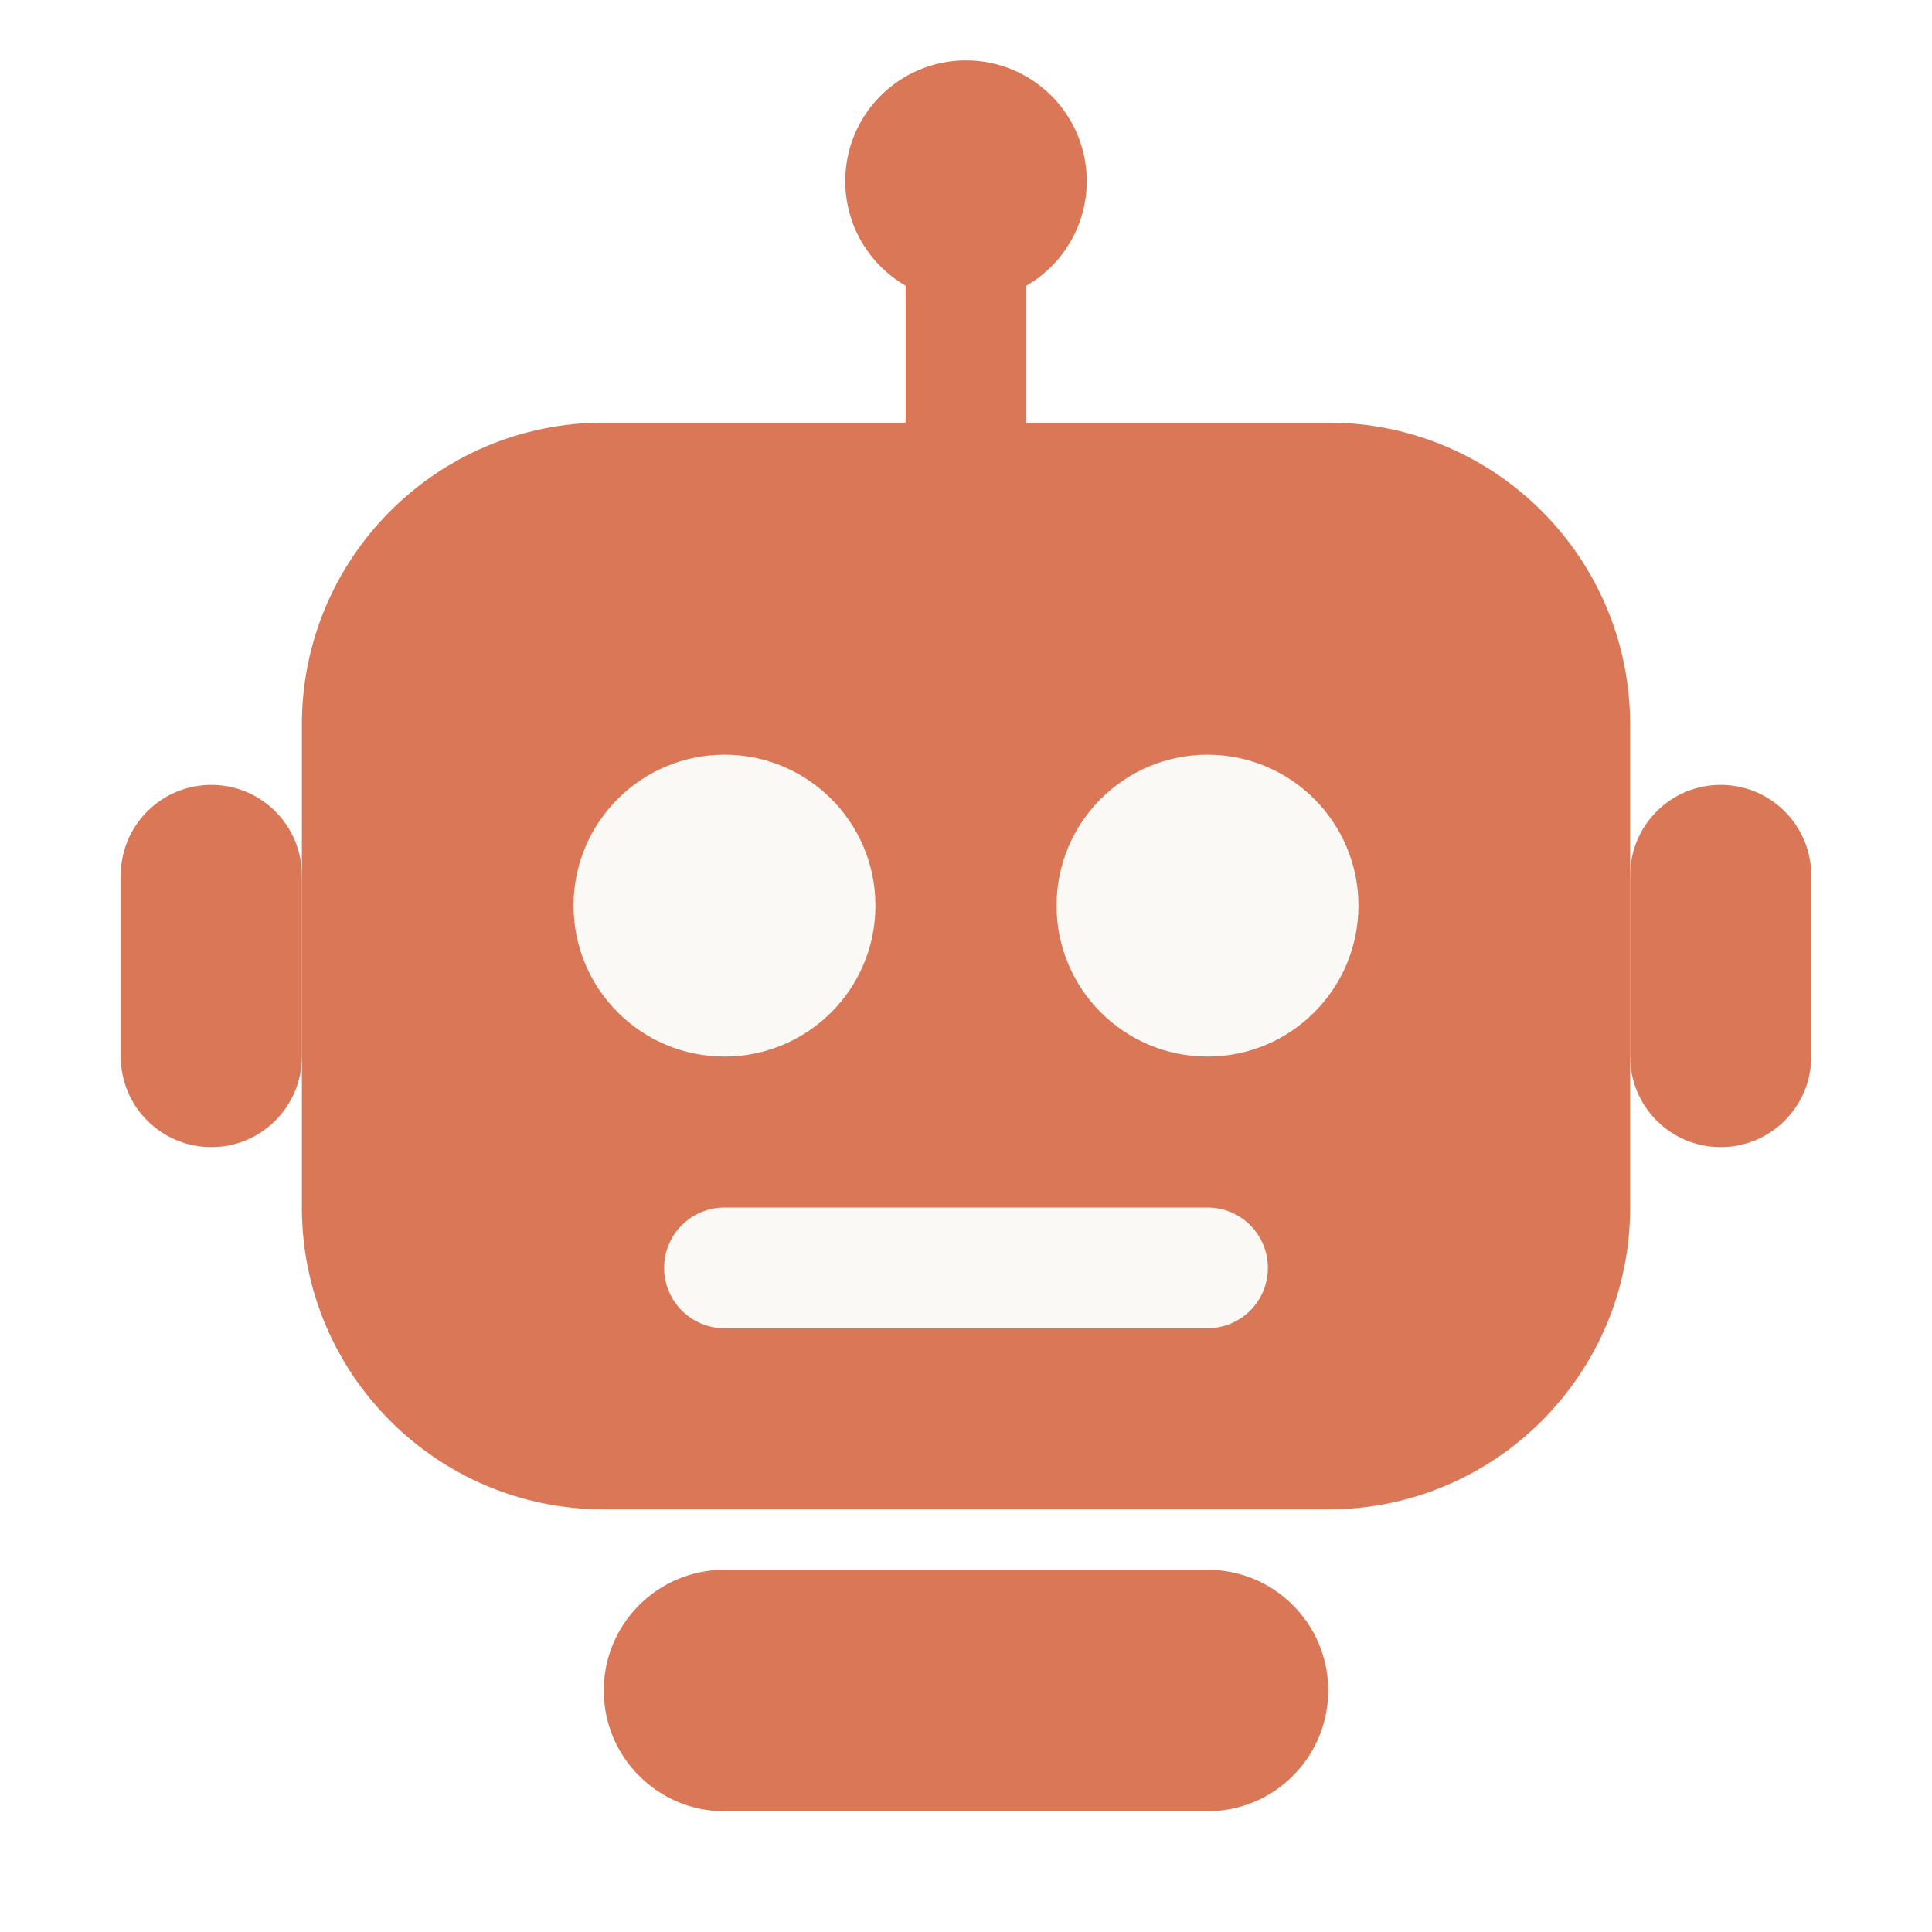
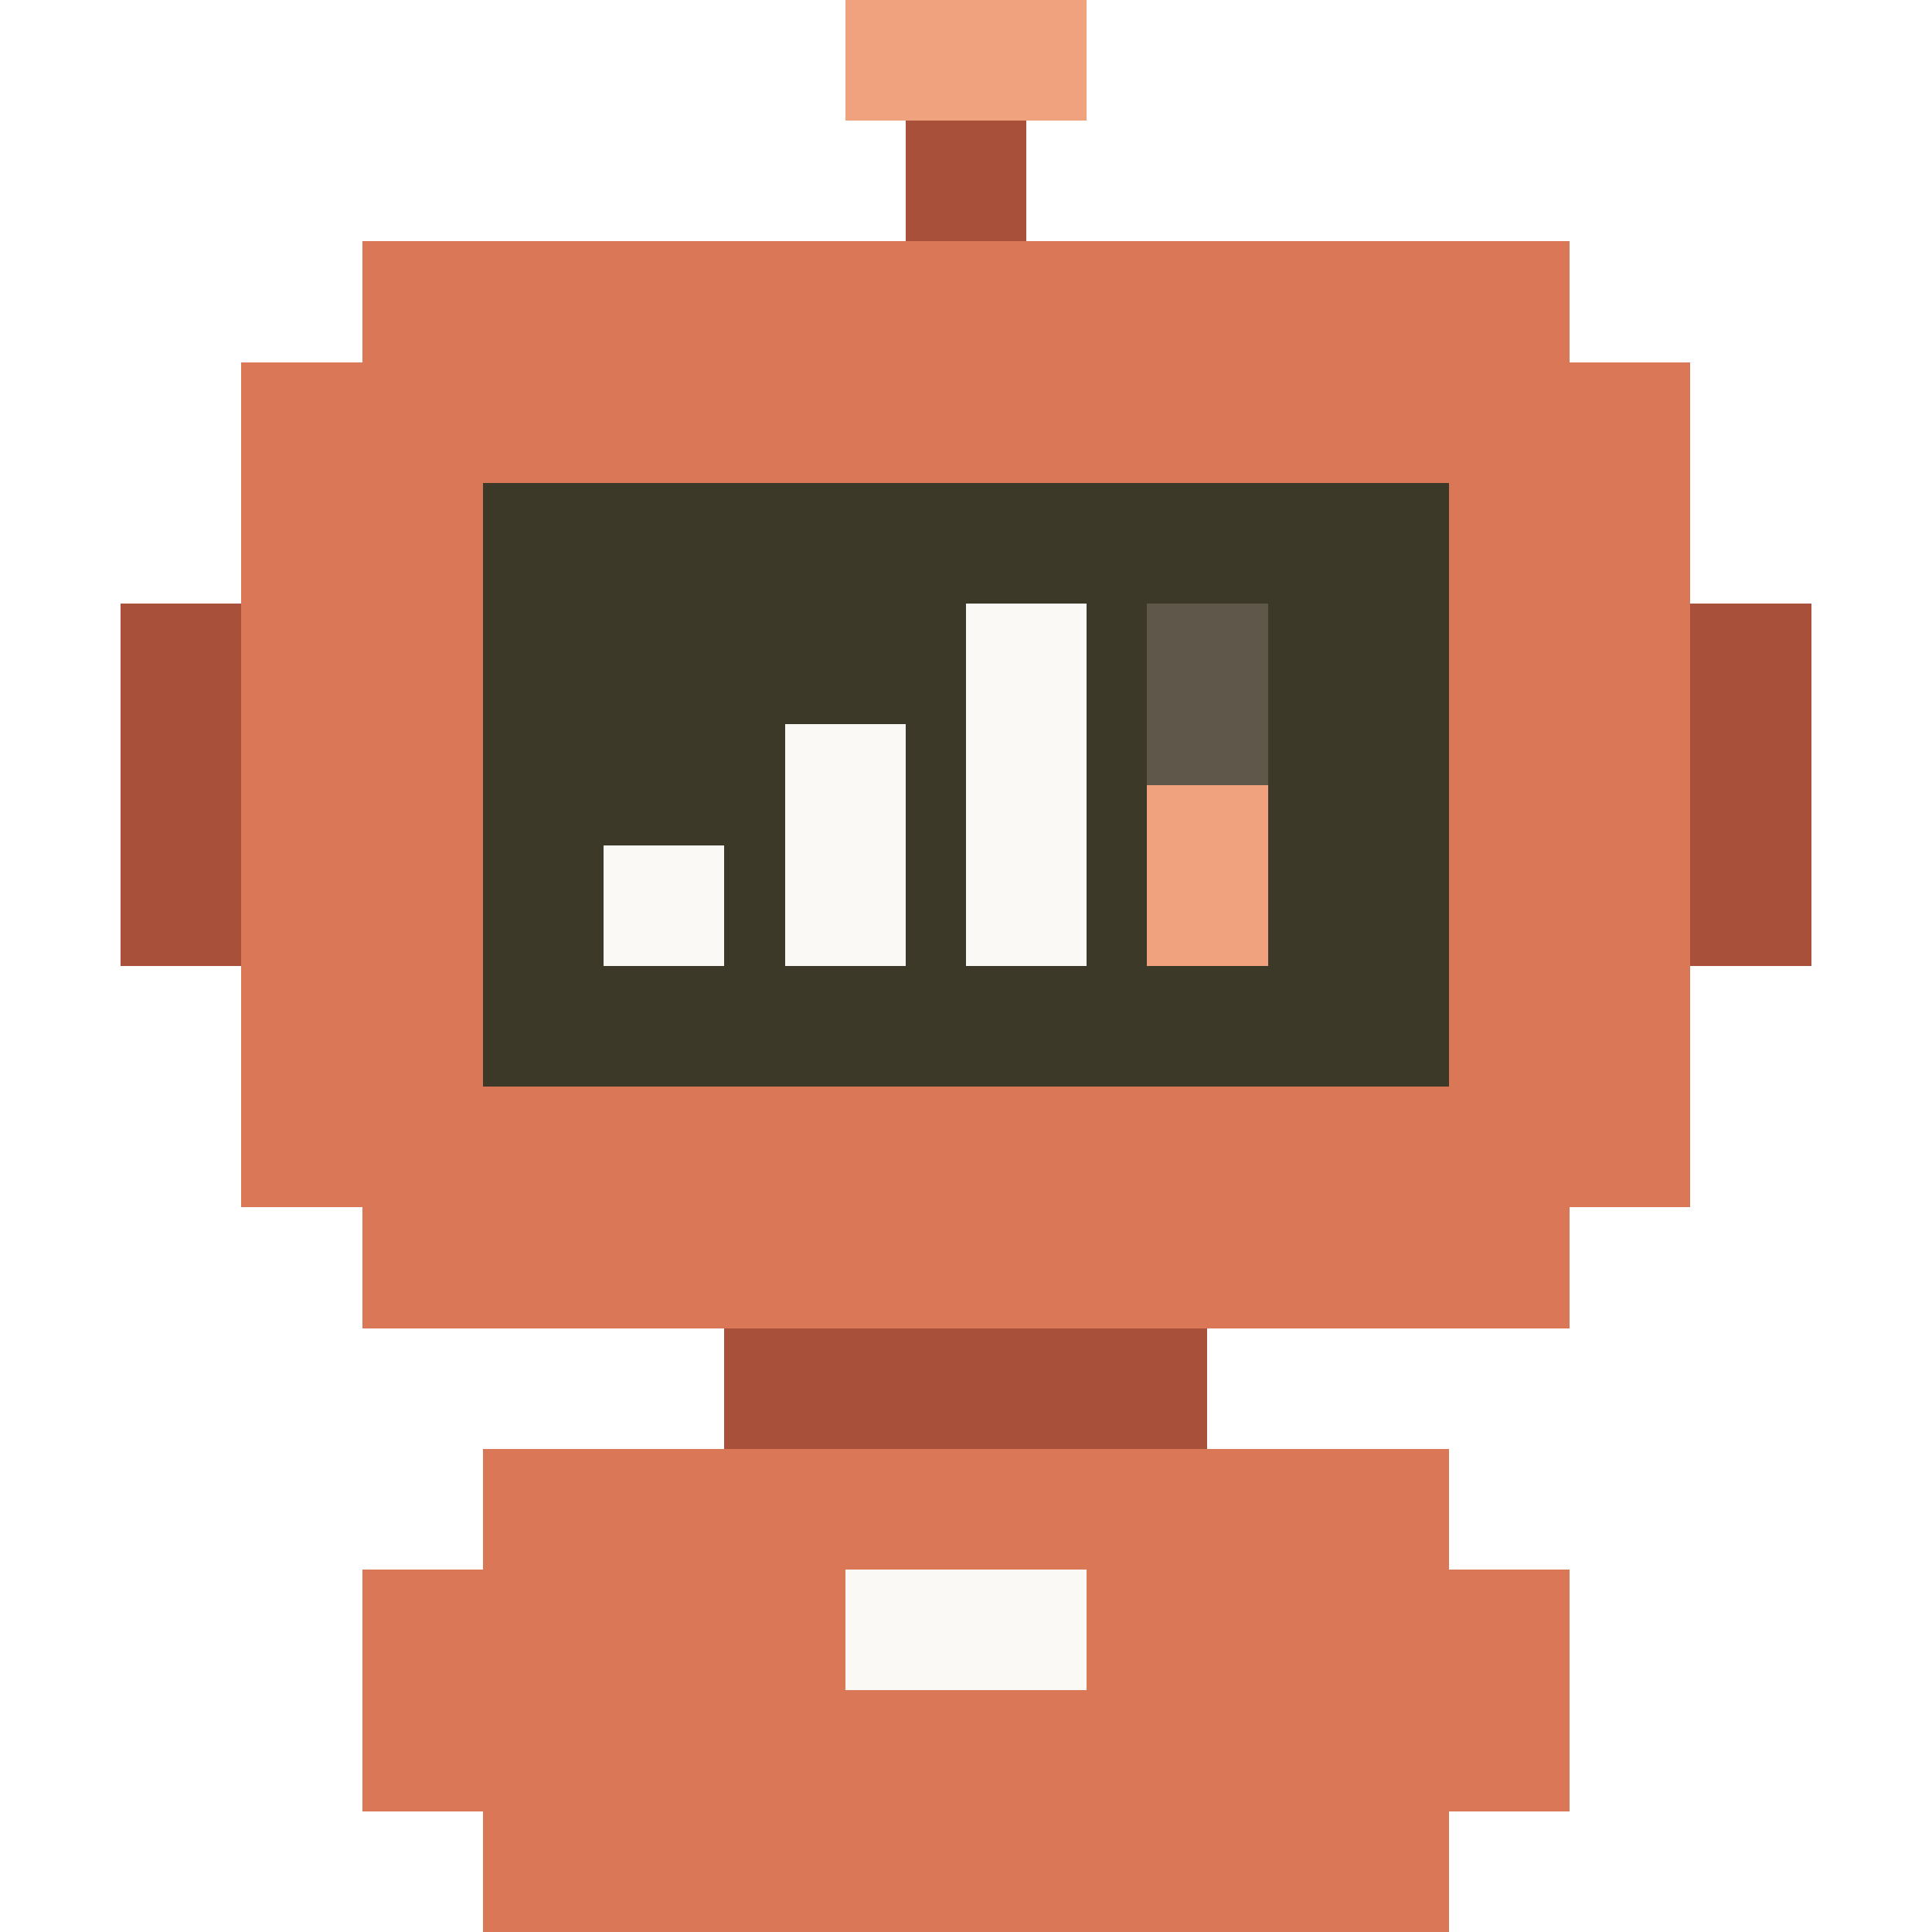
- <svg xmlns="http://www.w3.org/2000/svg" viewBox="0 0 64 64" width="64" height="64">
-   <line x1="32" y1="6" x2="32" y2="14" stroke="#D97757" stroke-width="4" stroke-linecap="round" />
-   <circle cx="32" cy="6" r="4" fill="#D97757" />
-   <rect x="10" y="14" width="44" height="36" rx="10" fill="#D97757" />
-   <rect x="4" y="26" width="6" height="12" rx="3" fill="#D97757" />
-   <rect x="54" y="26" width="6" height="12" rx="3" fill="#D97757" />
-   <circle cx="24" cy="30" r="5" fill="#FAF9F5" />
-   <circle cx="40" cy="30" r="5" fill="#FAF9F5" />
-   <rect x="22" y="40" width="20" height="4" rx="2" fill="#FAF9F5" />
-   <rect x="20" y="52" width="24" height="8" rx="4" fill="#D97757" />
+ <svg xmlns="http://www.w3.org/2000/svg" viewBox="0 0 64 64" width="64" height="64" shape-rendering="crispEdges">
+   <rect x="28" y="0" width="8" height="4" fill="#F0A27E" />
+   <rect x="30" y="4" width="4" height="4" fill="#A8503A" />
+   <rect x="4" y="20" width="4" height="12" fill="#A8503A" />
+   <rect x="56" y="20" width="4" height="12" fill="#A8503A" />
+   <rect x="12" y="8" width="40" height="36" fill="#D97757" />
+   <rect x="8" y="12" width="48" height="28" fill="#D97757" />
+   <rect x="16" y="16" width="32" height="20" fill="#3D3929" />
+   <rect x="20" y="28" width="4" height="4" fill="#FAF9F5" />
+   <rect x="26" y="24" width="4" height="8" fill="#FAF9F5" />
+   <rect x="32" y="20" width="4" height="12" fill="#FAF9F5" />
+   <rect x="38" y="20" width="4" height="12" fill="#5E574A" />
+   <rect x="38" y="26" width="4" height="6" fill="#F0A27E" />
+   <rect x="24" y="44" width="16" height="4" fill="#A8503A" />
+   <rect x="16" y="48" width="32" height="16" fill="#D97757" />
+   <rect x="12" y="52" width="40" height="8" fill="#D97757" />
+   <rect x="28" y="52" width="8" height="4" fill="#FAF9F5" />
</svg>
